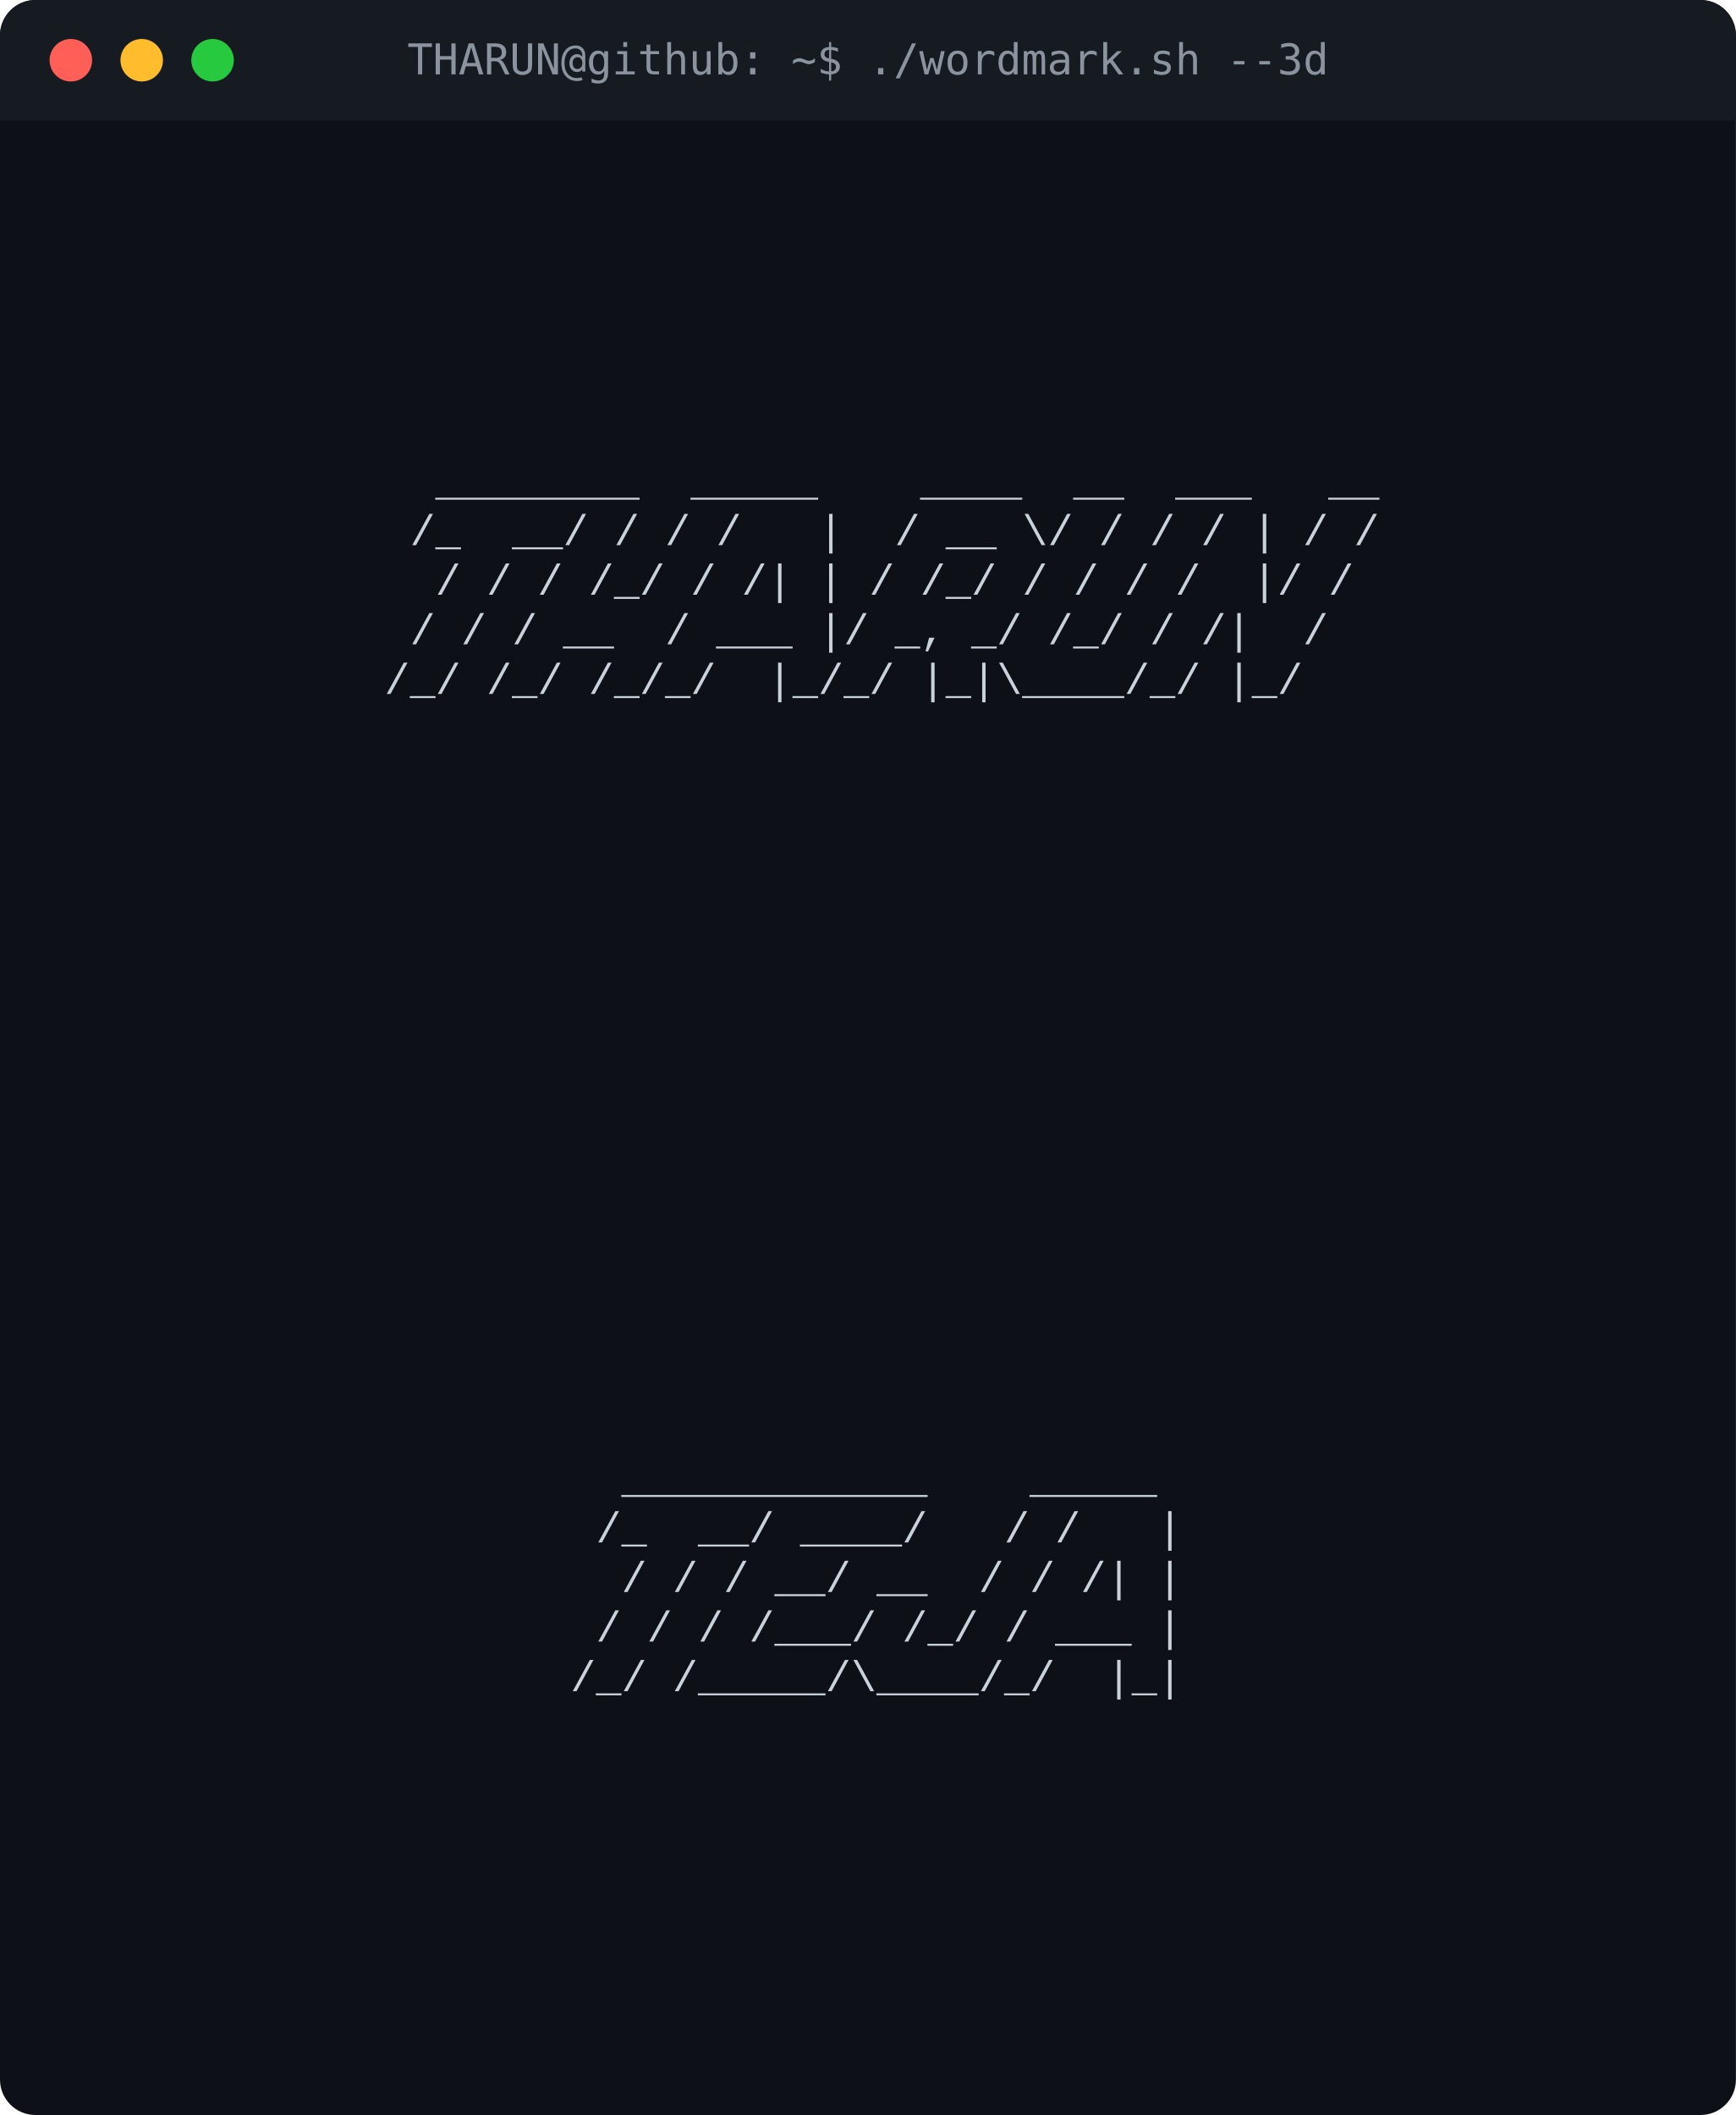
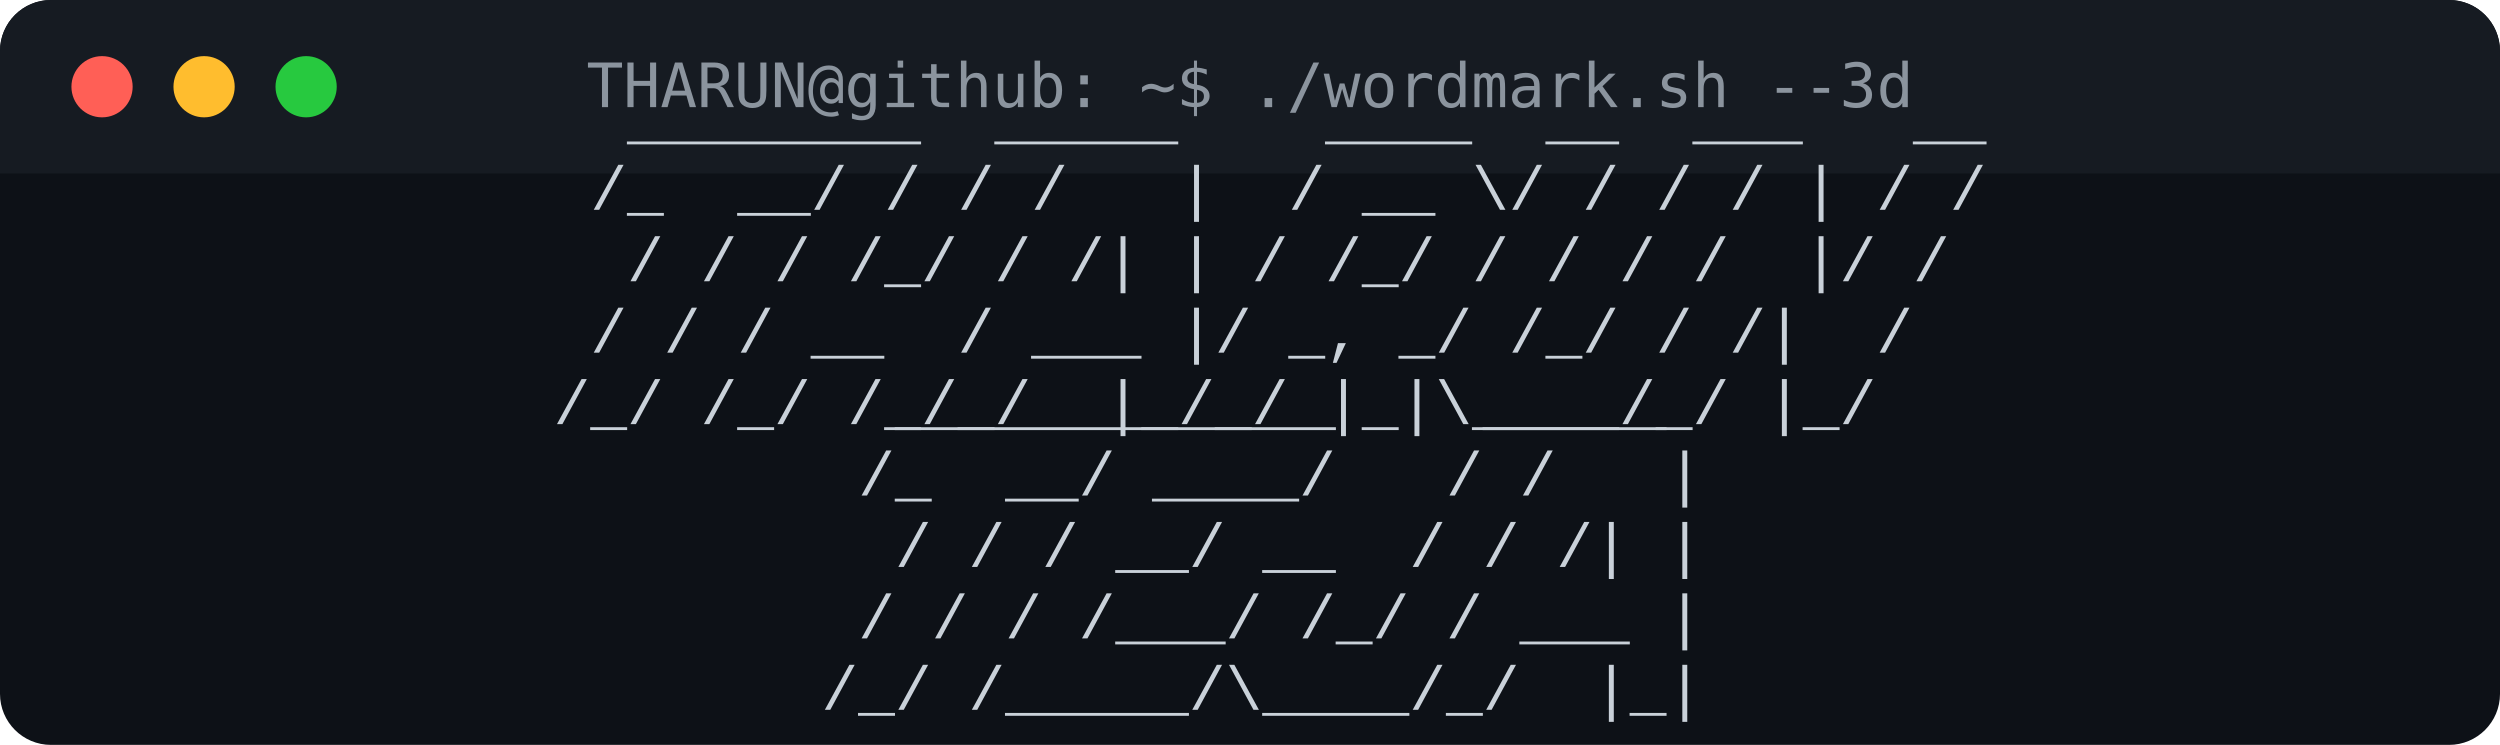
- <svg xmlns="http://www.w3.org/2000/svg" viewBox="0 0 490 597.0" width="490" height="597.0">
-   <rect width="490" height="597.0" rx="10" fill="#0d1117" />
+ <svg xmlns="http://www.w3.org/2000/svg" viewBox="0 0 490 146.0" width="490" height="146.0">
+   <rect width="490" height="146.0" rx="10" fill="#0d1117" />
  <path d="M0 10a10 10 0 0 1 10-10h470a10 10 0 0 1 10 10v24H0z" fill="#161b22" />
  <circle cx="20" cy="17.0" r="6" fill="#ff5f56" />
  <circle cx="40" cy="17.0" r="6" fill="#ffbd2e" />
  <circle cx="60" cy="17.0" r="6" fill="#27c93f" />
  <text x="245.0" y="21.0" text-anchor="middle" fill="#8b949e" font-family="ui-monospace,Menlo,Consolas,monospace" font-size="12">THARUN@github: ~$ ./wordmark.sh --3d</text>
  <g font-family="ui-monospace,SFMono-Regular,Menlo,Consolas,'Courier New',monospace" font-size="12" fill="#c9d1d9">
-     <text x="108.5" y="139.75" xml:space="preserve" style="white-space:pre;">  ________  _____    ____  __  ___   __</text>
-     <text x="108.5" y="153.75" xml:space="preserve" style="white-space:pre;"> /_  __/ / / /   |  / __ \/ / / / | / /</text>
-     <text x="108.5" y="167.75" xml:space="preserve" style="white-space:pre;">  / / / /_/ / /| | / /_/ / / / /  |/ / </text>
-     <text x="108.5" y="181.75" xml:space="preserve" style="white-space:pre;"> / / / __  / ___ |/ _, _/ /_/ / /|  /  </text>
-     <text x="108.5" y="195.75" xml:space="preserve" style="white-space:pre;">/_/ /_/ /_/_/  |_/_/ |_|\____/_/ |_/   </text>
-     <text x="161.0" y="421.25" xml:space="preserve" style="white-space:pre;">  ____________    _____ </text>
-     <text x="161.0" y="435.25" xml:space="preserve" style="white-space:pre;"> /_  __/ ____/   / /   |</text>
-     <text x="161.0" y="449.25" xml:space="preserve" style="white-space:pre;">  / / / __/ __  / / /| |</text>
-     <text x="161.0" y="463.25" xml:space="preserve" style="white-space:pre;"> / / / /___/ /_/ / ___ |</text>
-     <text x="161.0" y="477.25" xml:space="preserve" style="white-space:pre;">/_/ /_____/\____/_/  |_|</text>
+     <text x="108.5" y="27.0" xml:space="preserve" style="white-space:pre;">  ________  _____    ____  __  ___   __</text>
+     <text x="108.5" y="41.0" xml:space="preserve" style="white-space:pre;"> /_  __/ / / /   |  / __ \/ / / / | / /</text>
+     <text x="108.5" y="55.0" xml:space="preserve" style="white-space:pre;">  / / / /_/ / /| | / /_/ / / / /  |/ / </text>
+     <text x="108.5" y="69.0" xml:space="preserve" style="white-space:pre;"> / / / __  / ___ |/ _, _/ /_/ / /|  /  </text>
+     <text x="108.5" y="83.0" xml:space="preserve" style="white-space:pre;">/_/ /_/ /_/_/  |_/_/ |_|\____/_/ |_/   </text>
+     <text x="161.0" y="83.0" xml:space="preserve" style="white-space:pre;">  ____________    _____ </text>
+     <text x="161.0" y="97.0" xml:space="preserve" style="white-space:pre;"> /_  __/ ____/   / /   |</text>
+     <text x="161.0" y="111.0" xml:space="preserve" style="white-space:pre;">  / / / __/ __  / / /| |</text>
+     <text x="161.0" y="125.0" xml:space="preserve" style="white-space:pre;"> / / / /___/ /_/ / ___ |</text>
+     <text x="161.0" y="139.0" xml:space="preserve" style="white-space:pre;">/_/ /_____/\____/_/  |_|</text>
  </g>
</svg>
